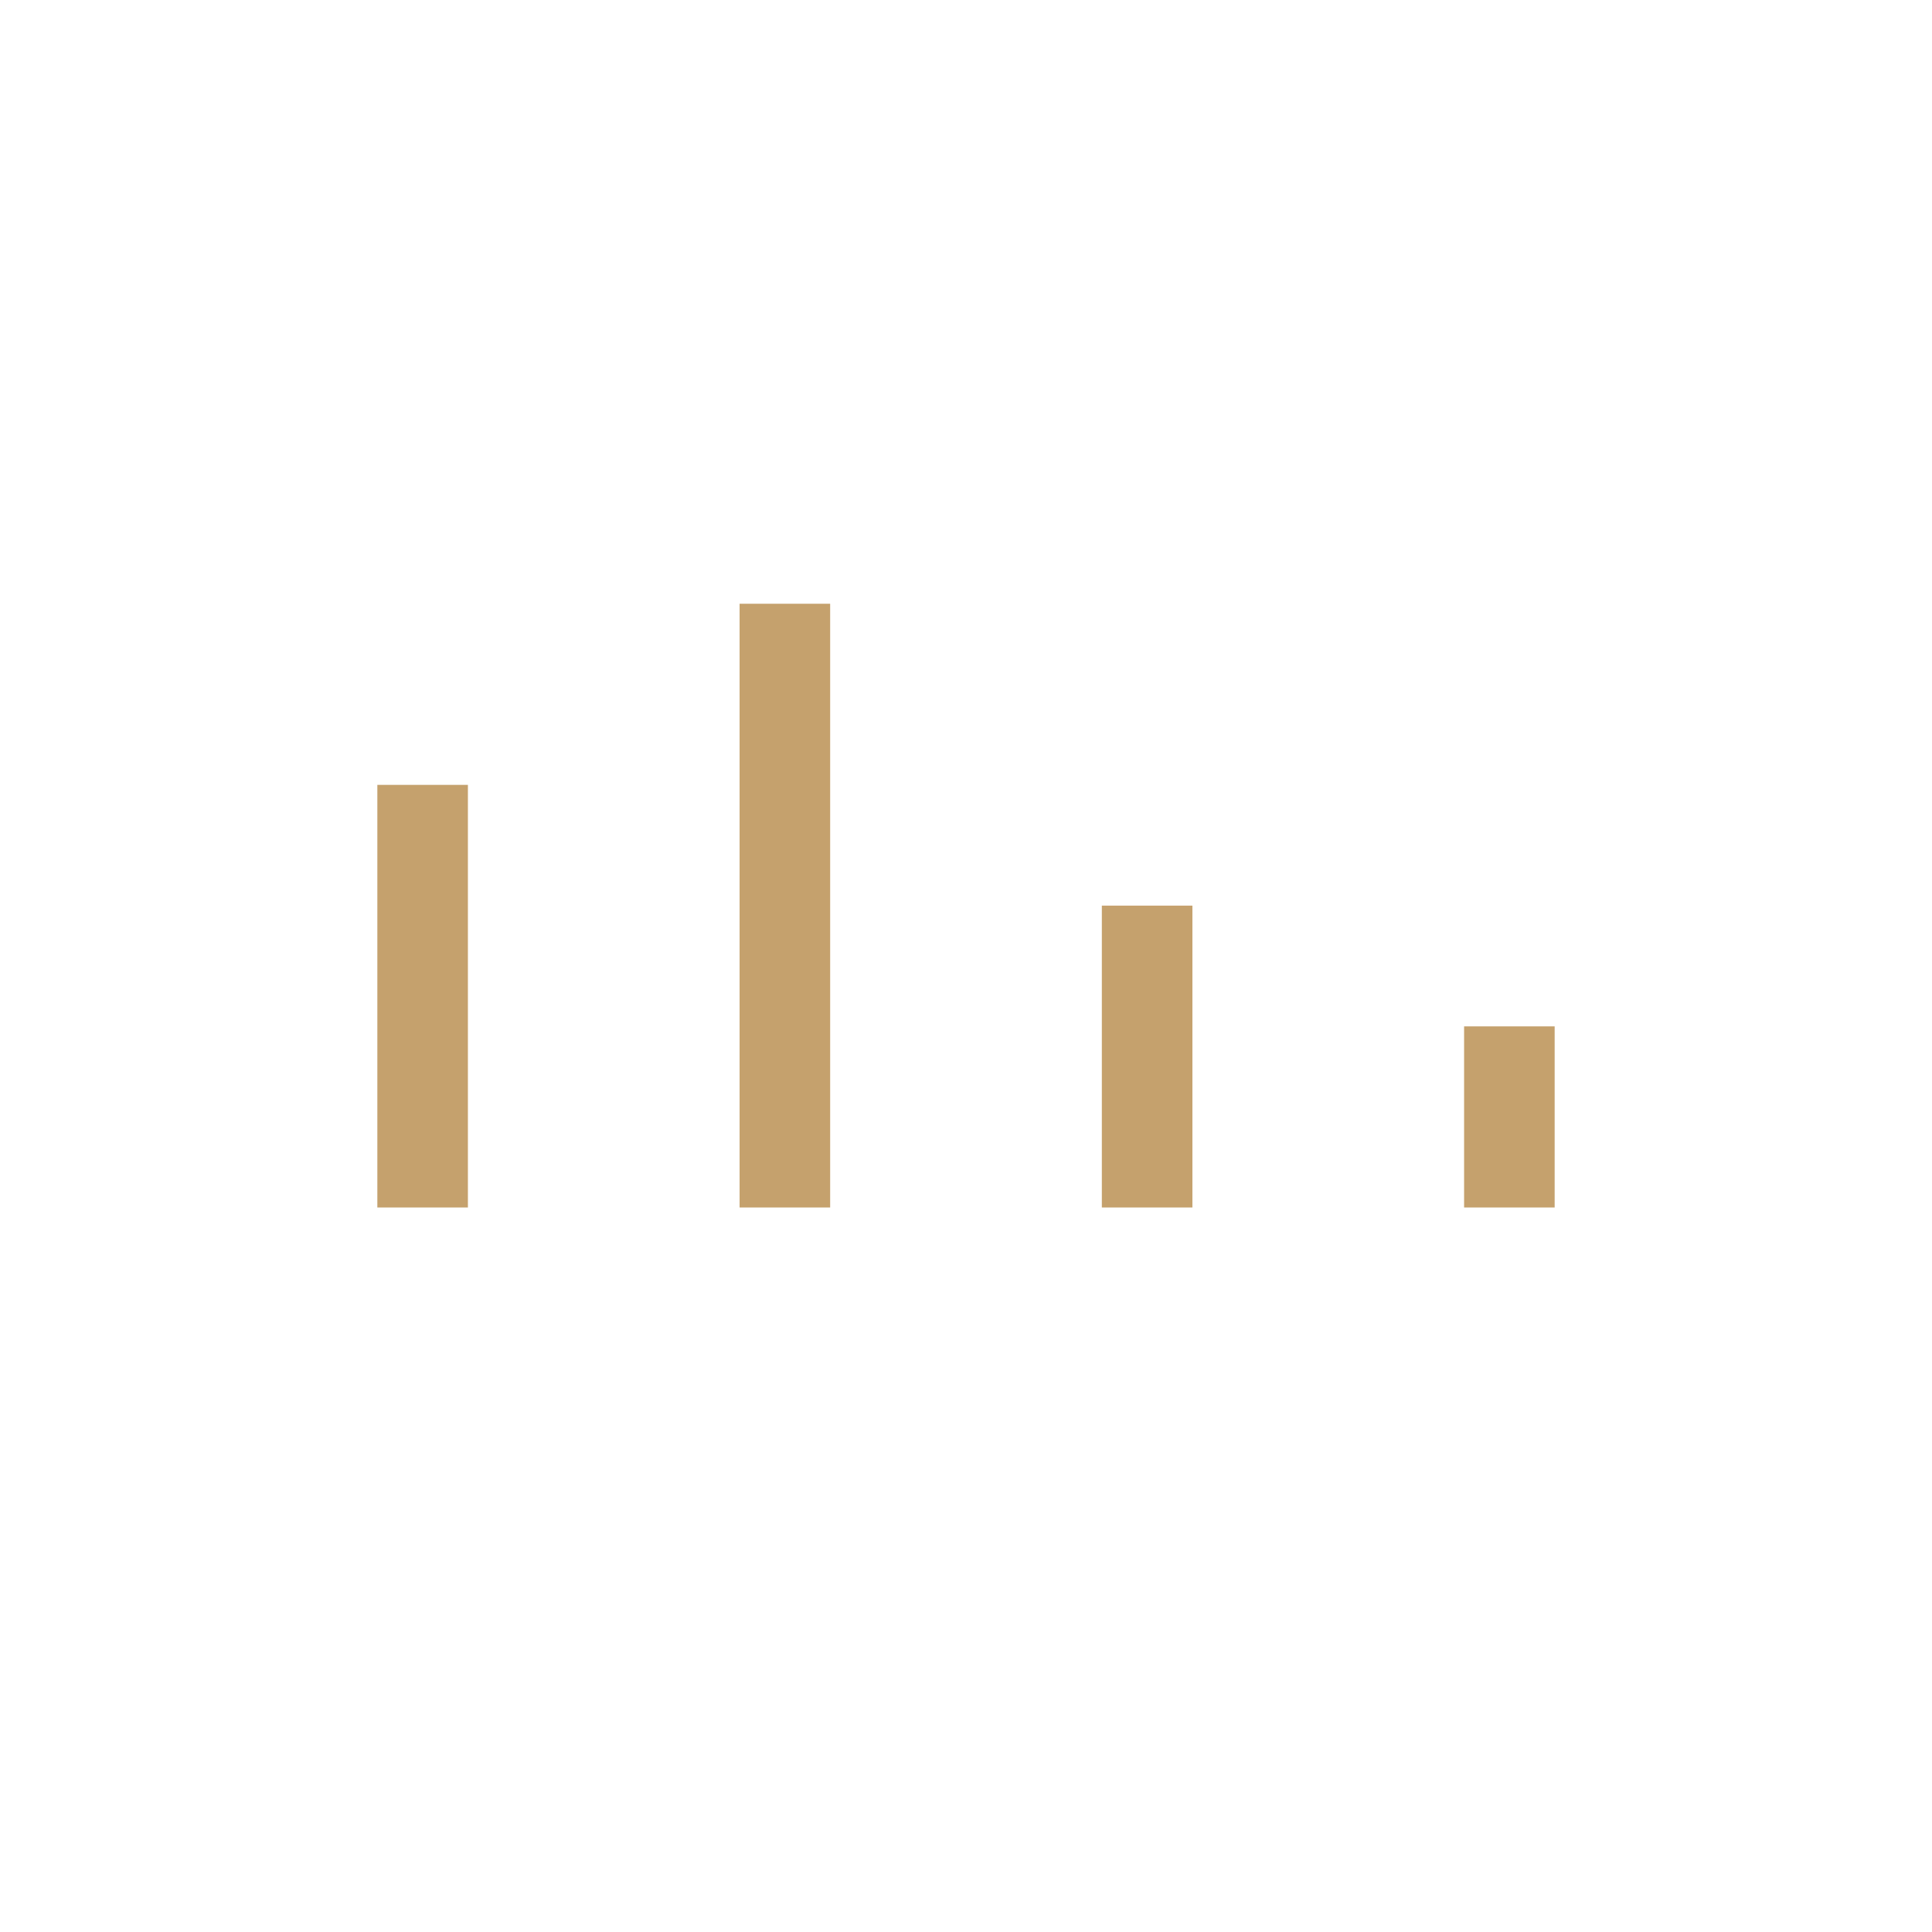
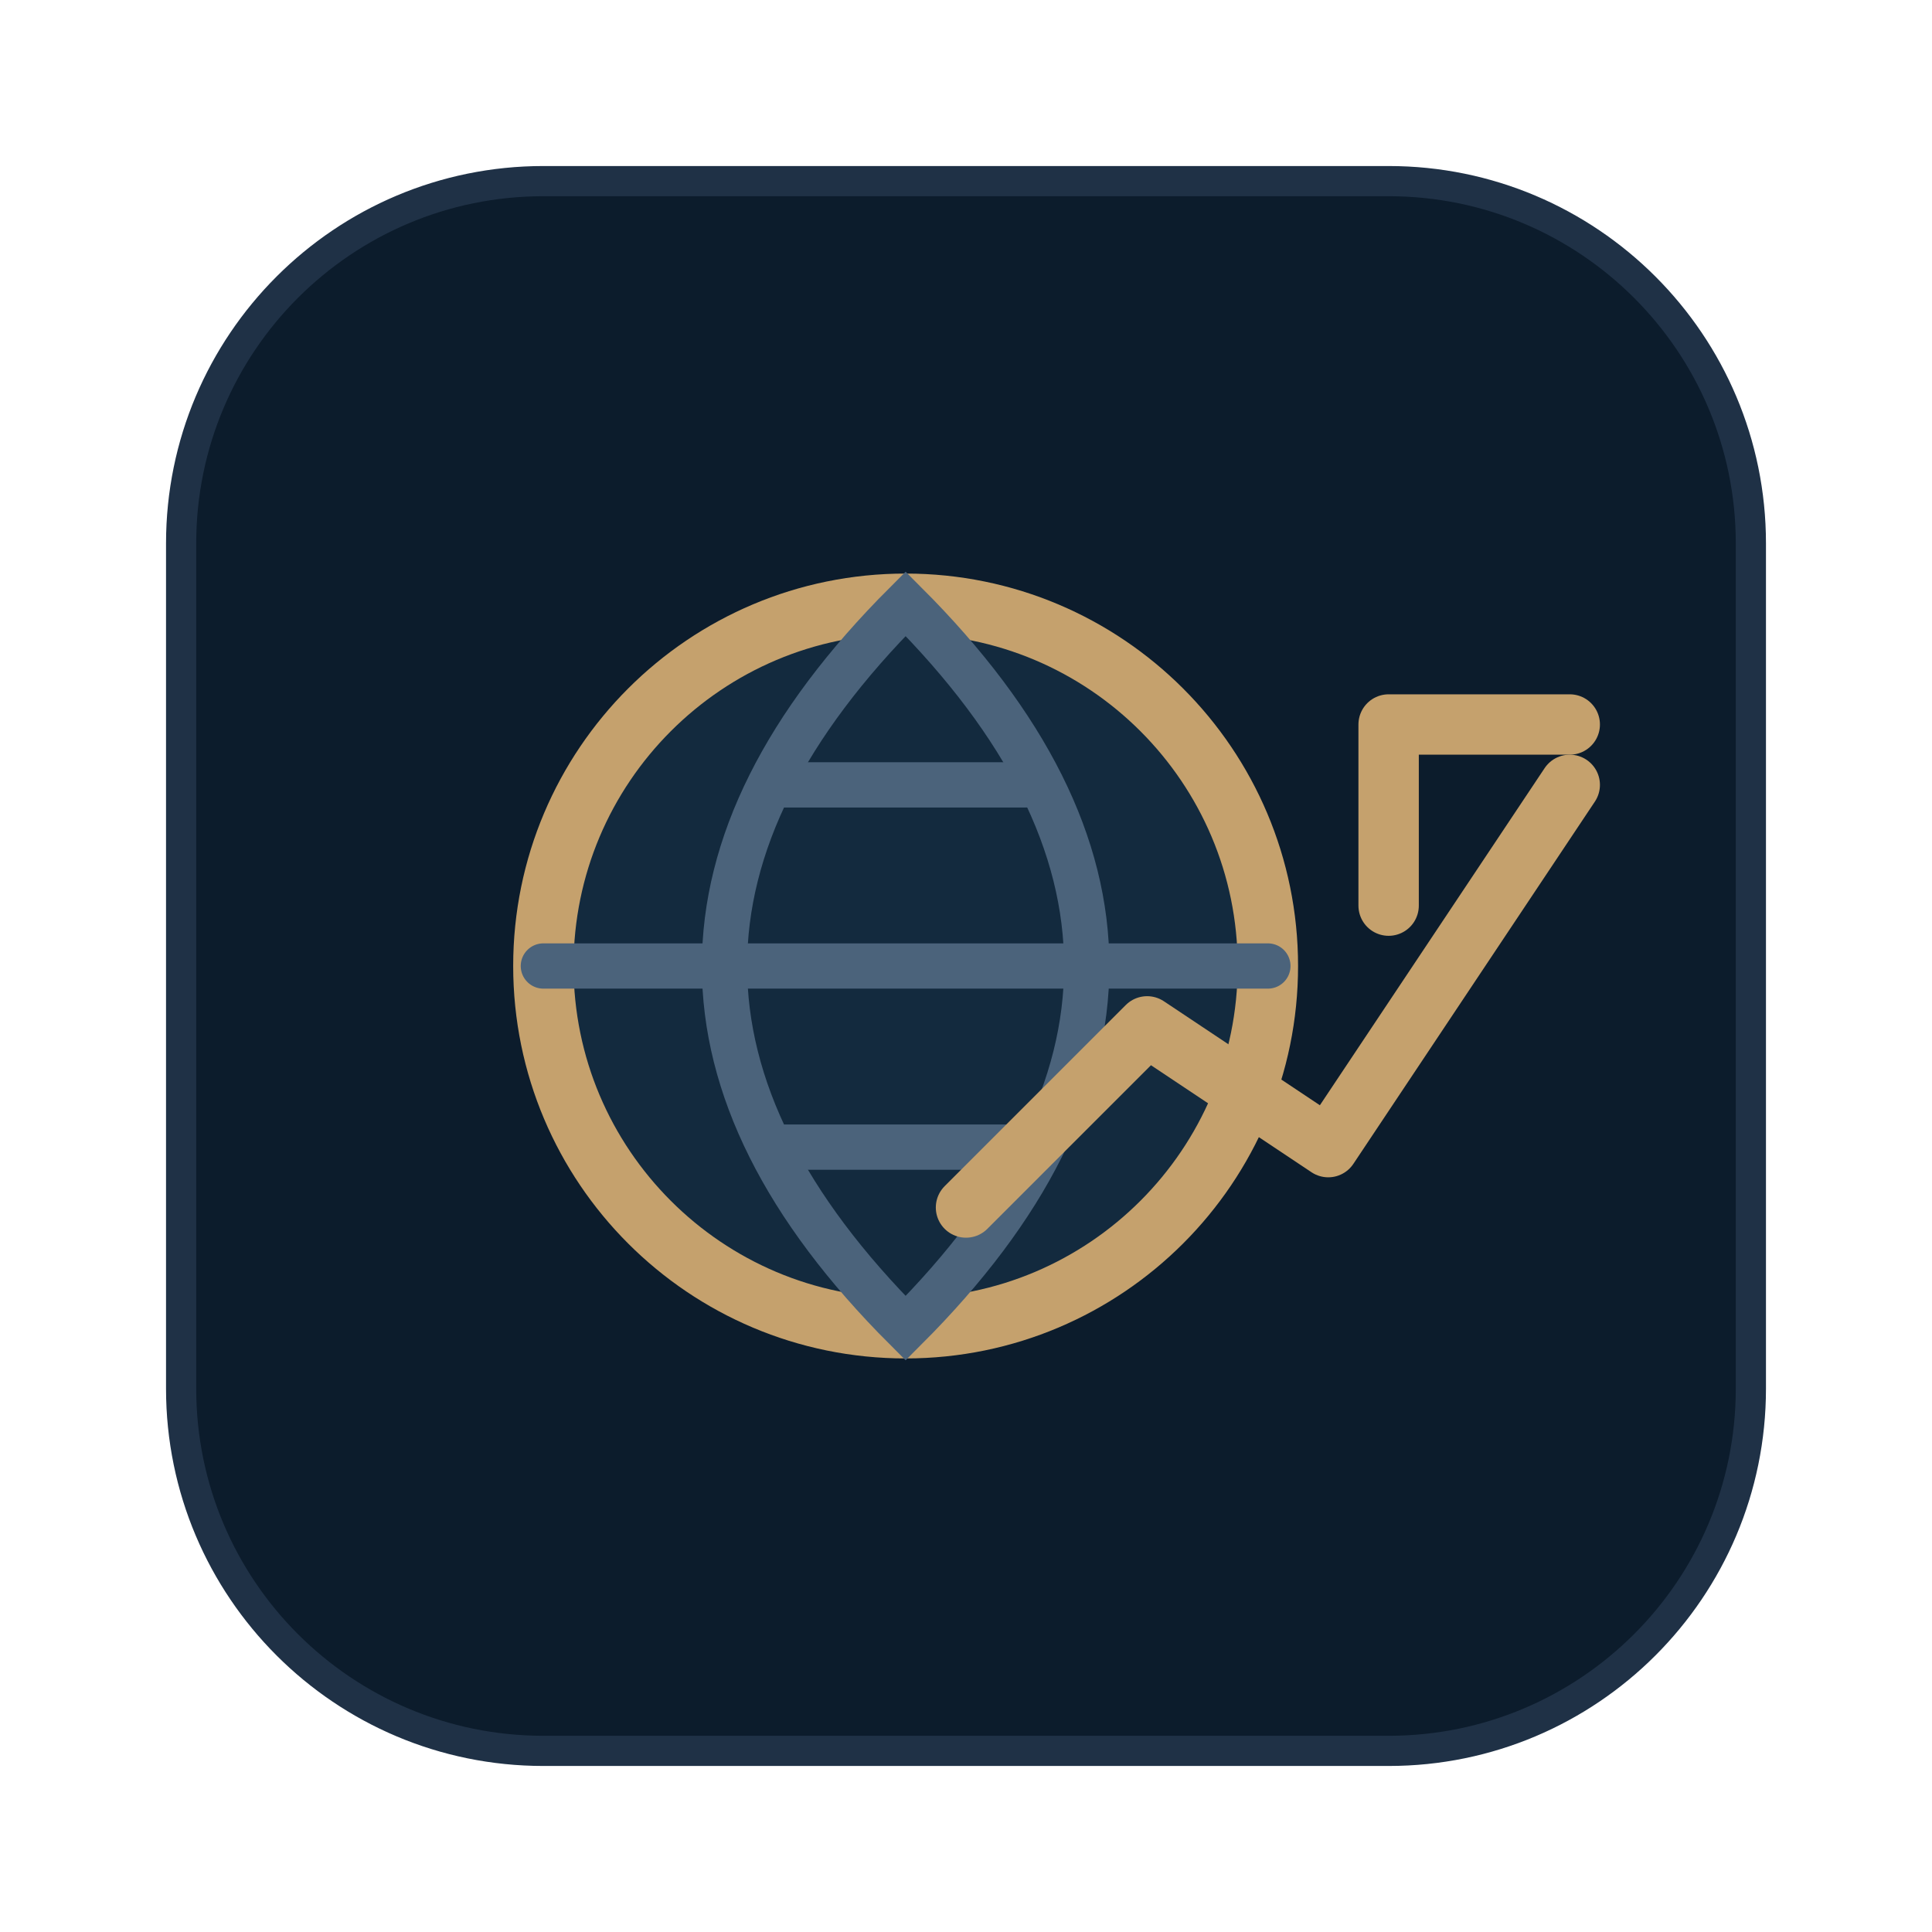
<svg xmlns="http://www.w3.org/2000/svg" viewBox="0 0 64 64" fill="none">
-   <path d="M10 44h44" stroke="#ffffff40" stroke-width="2" />
-   <path d="M14 40v-14" stroke="#C5A16D" stroke-width="3" />
-   <path d="M26 40v-20" stroke="#C5A16D" stroke-width="3" />
-   <path d="M38 40v-10" stroke="#C5A16D" stroke-width="3" />
-   <path d="M50 40v-6" stroke="#C5A16D" stroke-width="3" />
+   <rect x="6" y="6" width="52" height="52" rx="12" fill="#0C1C2C" stroke="#1F3146" />
+   <circle cx="30" cy="32" r="12" fill="#132A3E" stroke="#C5A16D" stroke-width="2" />
+   <path d="M18 32h24" stroke="#4B637B" stroke-width="1.5" stroke-linecap="round" />
+   <path d="M30 20c-4 4-6 8-6 12s2 8 6 12c4-4 6-8 6-12s-2-8-6-12Z" stroke="#4B637B" stroke-width="1.5" stroke-linecap="round" />
+   <path d="M26 26h8m-8 12h8" stroke="#4B637B" stroke-width="1.5" stroke-linecap="round" />
+   <path d="M32 40l6-6 6 4 8-12" stroke="#C5A16D" stroke-width="2" stroke-linecap="round" stroke-linejoin="round" />
+   <path d="M52 24h-6v6" stroke="#C5A16D" stroke-width="2" stroke-linecap="round" stroke-linejoin="round" />
</svg>
